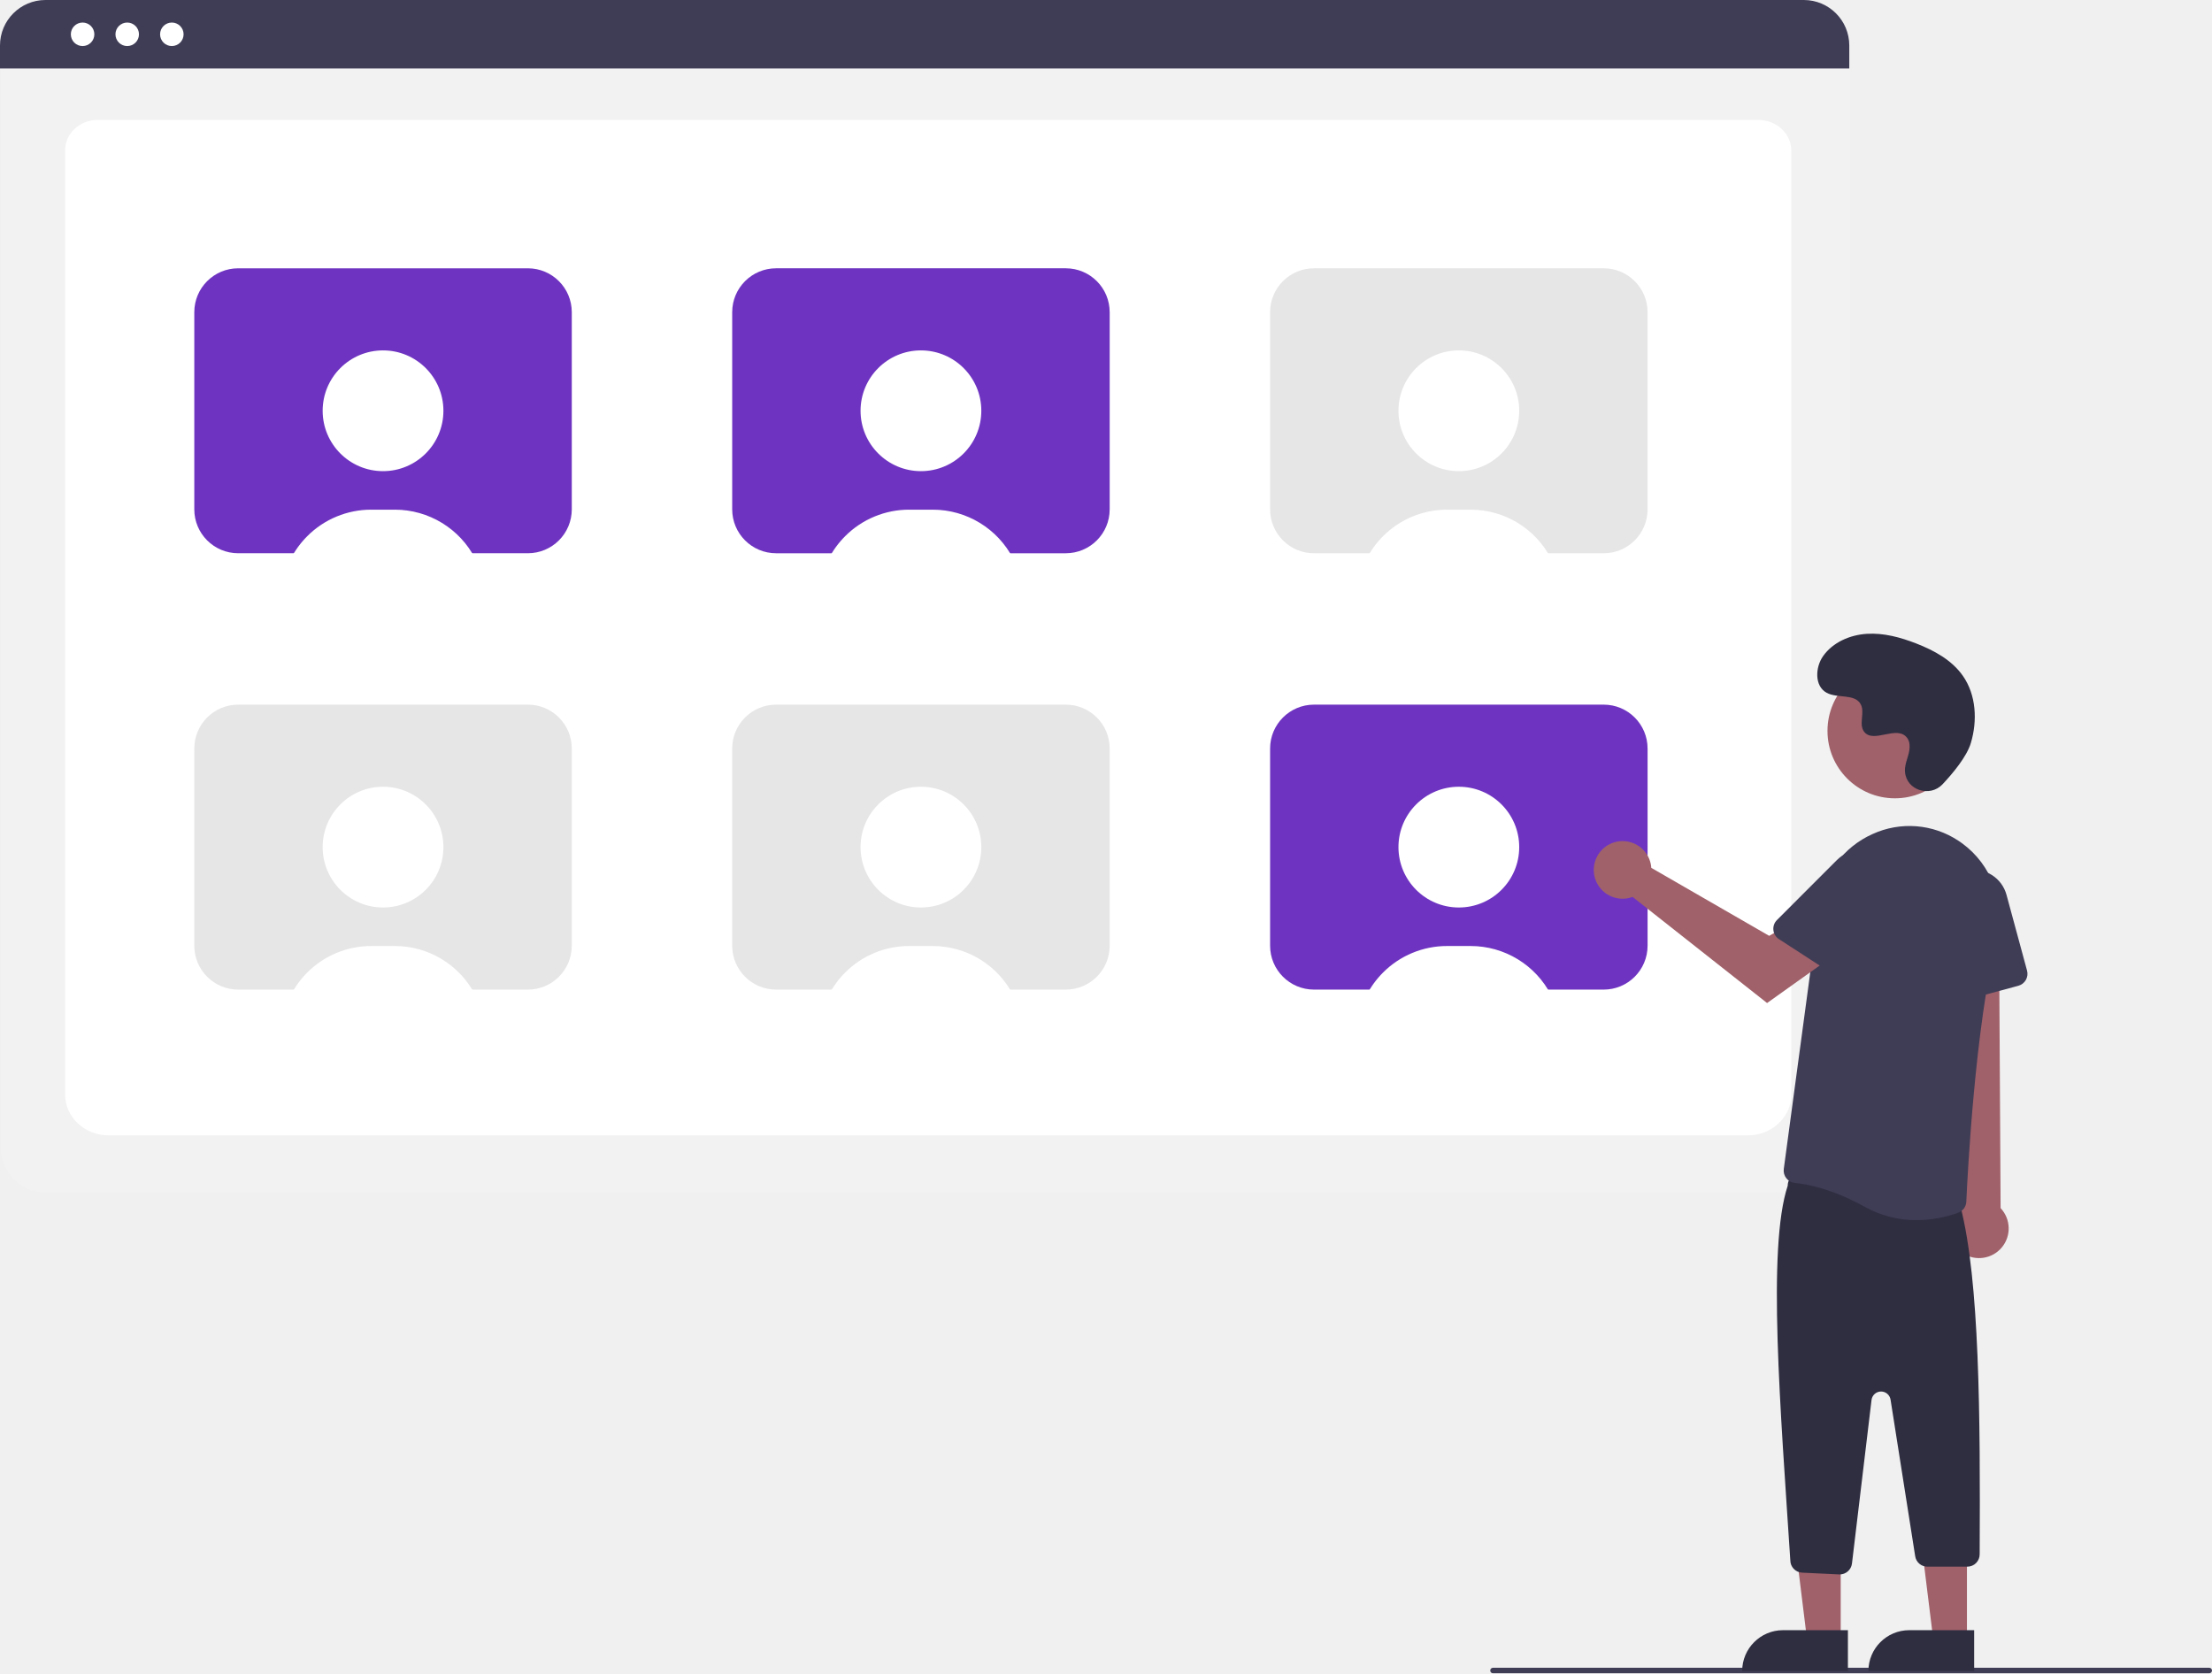
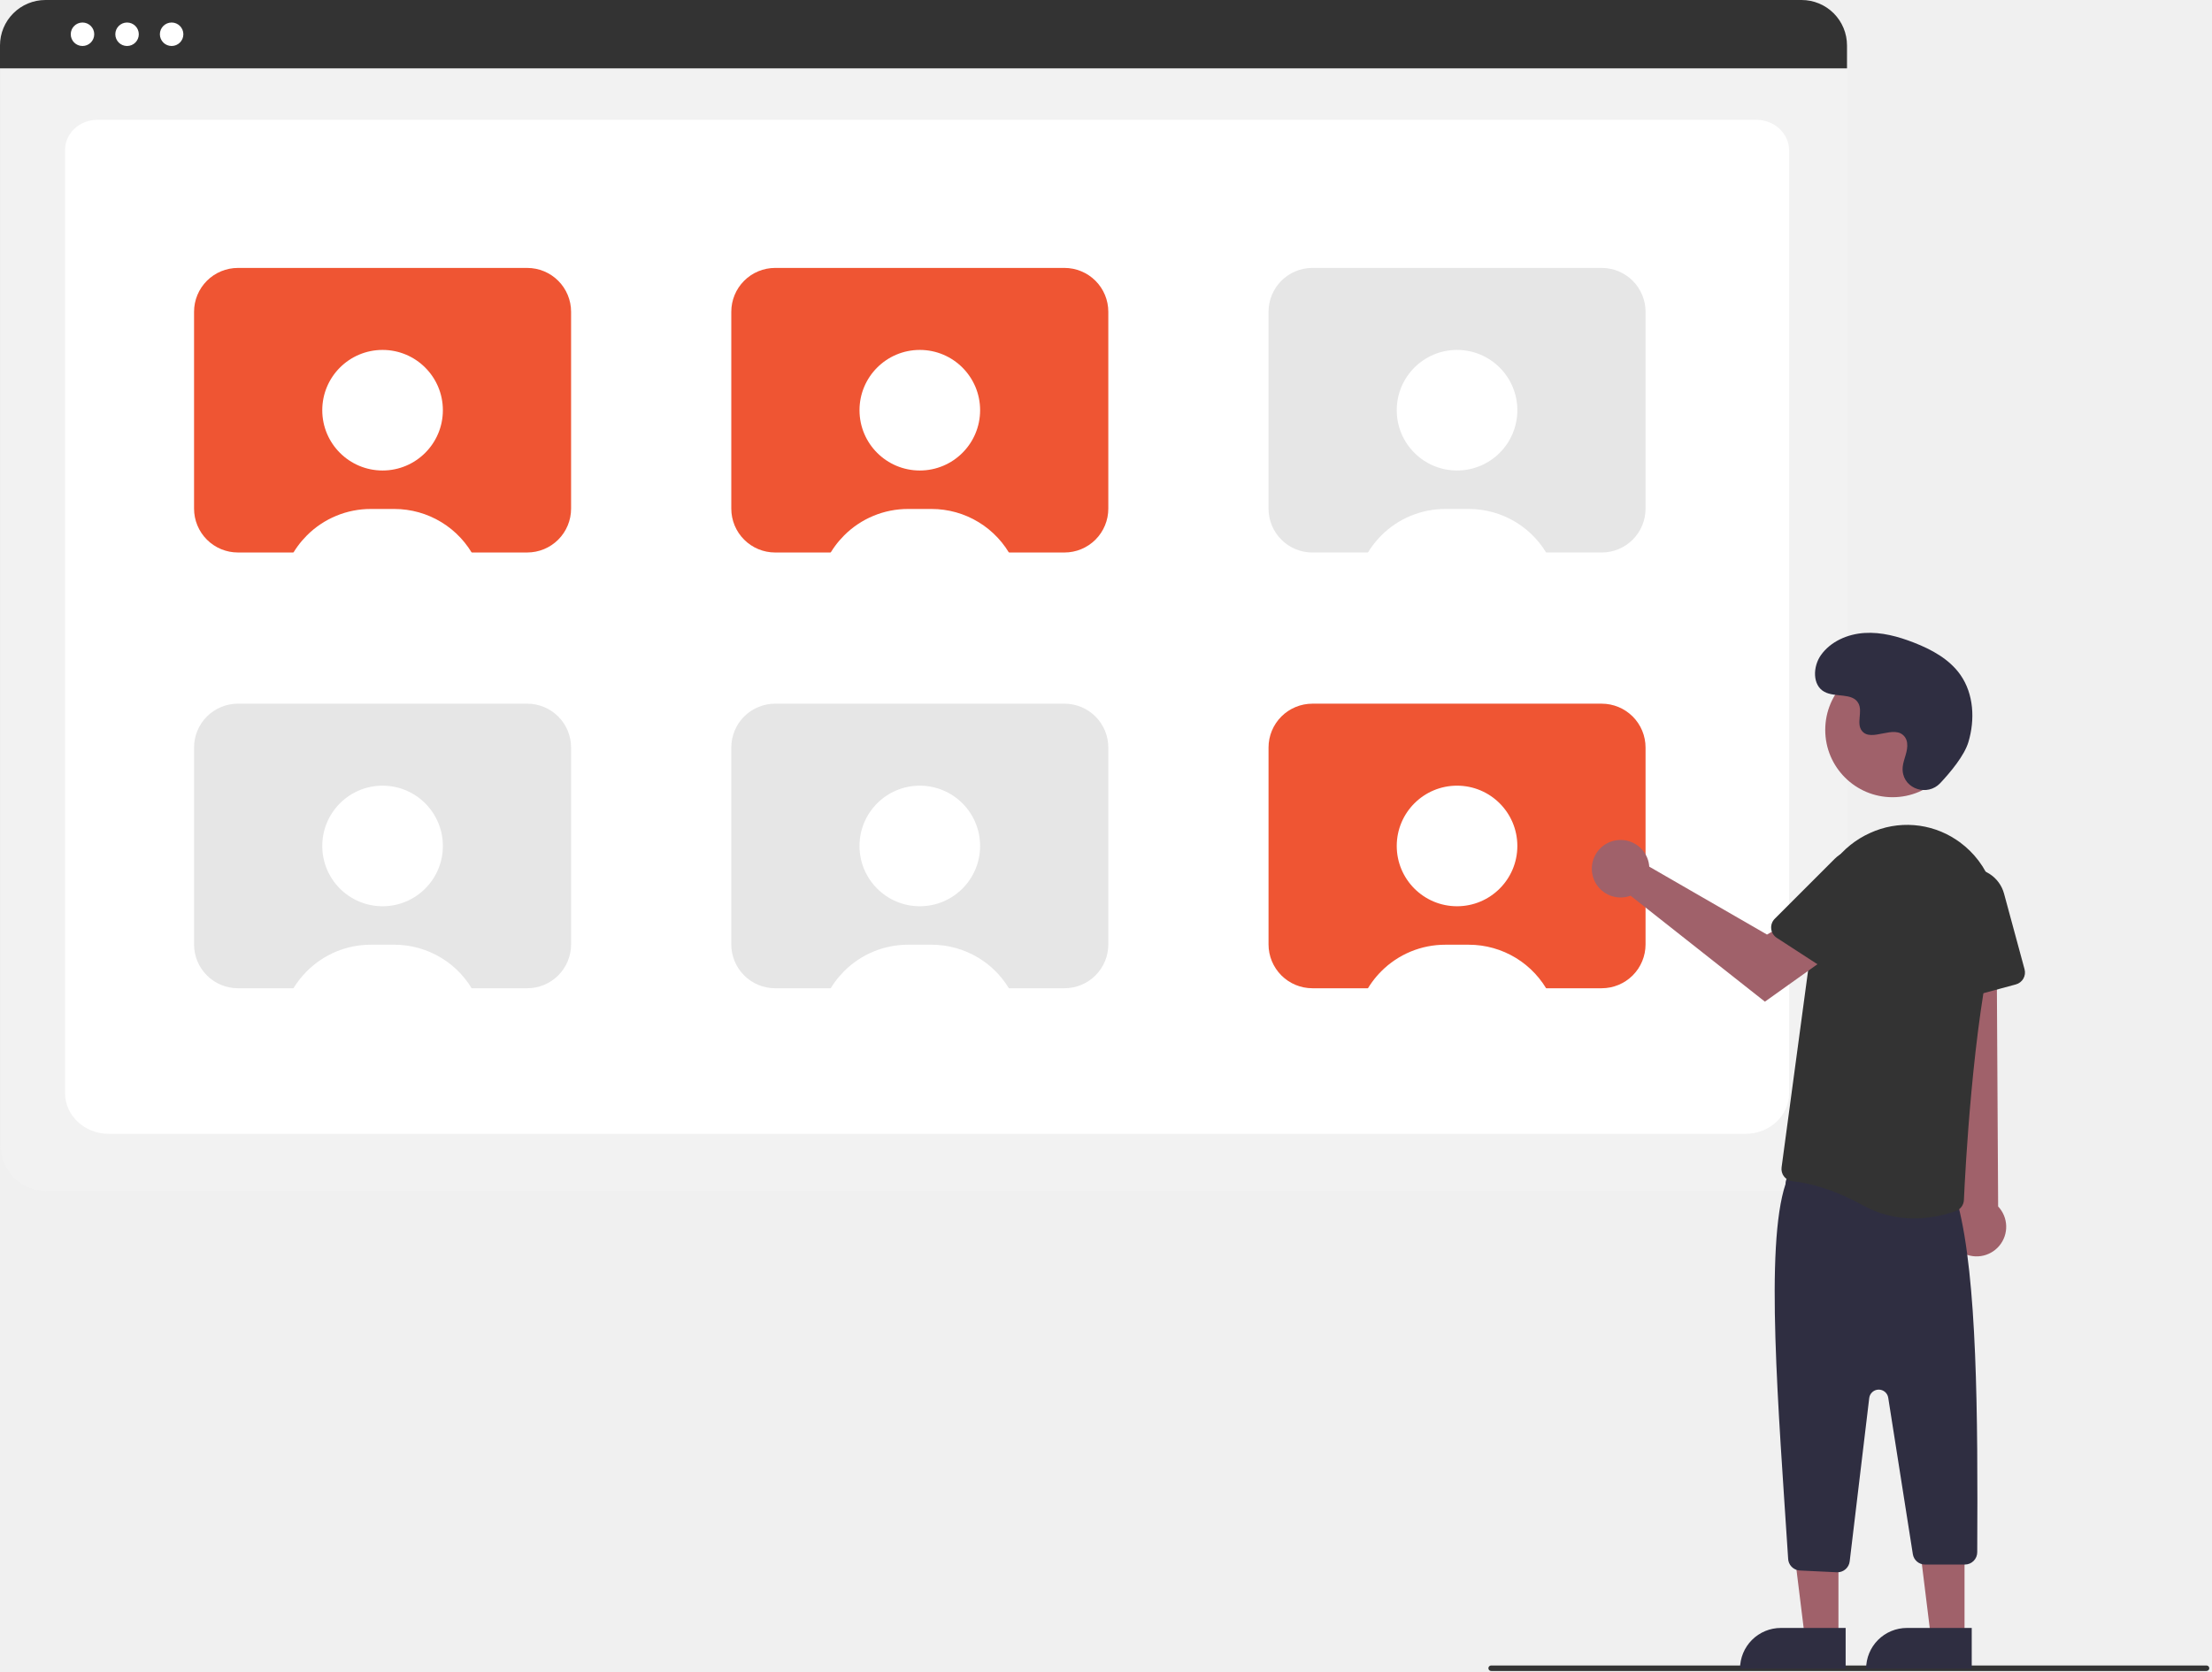
- <svg xmlns="http://www.w3.org/2000/svg" data-name="Layer 1" width="806.007" height="609.716" viewBox="0 0 806.007 609.716">
-   <path d="M854.566,579.69H213.728a16.519,16.519,0,0,1-16.5-16.5V168.036a12.102,12.102,0,0,1,12.088-12.088H858.769a12.311,12.311,0,0,1,12.297,12.297V563.19A16.519,16.519,0,0,1,854.566,579.69Z" transform="translate(-196.9963 -145.1422)" fill="#f2f2f2" />
-   <path d="M833.847,558.858H236.602c-8.755,0-15.878-6.67-15.878-14.868v-344.105c0-6.08,5.278-11.027,11.766-11.027H837.764c6.595,0,11.961,5.028,11.961,11.208V543.99C849.724,552.188,842.601,558.858,833.847,558.858Z" transform="translate(-196.9963 -145.1422)" fill="#fff" />
-   <path d="M870.837,170.092H196.996V161.692a16.574,16.574,0,0,1,16.56-16.55H854.277A16.574,16.574,0,0,1,870.837,161.692Z" transform="translate(-196.9963 -145.1422)" fill="#3f3d56" />
-   <circle cx="30.095" cy="12.5" r="4.283" fill="#fff" />
-   <circle cx="46.354" cy="12.5" r="4.283" fill="#fff" />
-   <circle cx="62.613" cy="12.5" r="4.283" fill="#fff" />
-   <path d="M389.344,242.908H283.794a15.996,15.996,0,0,0-16,16v71.83a15.996,15.996,0,0,0,16,16h105.55a16.002,16.002,0,0,0,16-16v-71.83A16.002,16.002,0,0,0,389.344,242.908Z" transform="translate(-196.9963 -145.1422)" fill="#6e34c1" />
-   <path d="M463.793,258.904v71.838a16,16,0,0,0,16,16H585.341a16,16,0,0,0,16-16V258.904a16,16,0,0,0-16-16H479.793A16,16,0,0,0,463.793,258.904Z" transform="translate(-196.9963 -145.1422)" fill="#6e34c1" />
-   <path d="M659.793,258.904v71.838a16,16,0,0,0,16,16H781.341a16,16,0,0,0,16-16V258.904a16,16,0,0,0-16-16H675.793A16,16,0,0,0,659.793,258.904Z" transform="translate(-196.9963 -145.1422)" fill="#e6e6e6" />
-   <path d="M267.793,417.904v71.838a16,16,0,0,0,16,16H389.341a16,16,0,0,0,16-16V417.904a16,16,0,0,0-16-16H283.793A16,16,0,0,0,267.793,417.904Z" transform="translate(-196.9963 -145.1422)" fill="#e6e6e6" />
-   <path d="M463.793,417.904v71.838a16,16,0,0,0,16,16H585.341a16,16,0,0,0,16-16V417.904a16,16,0,0,0-16-16H479.793A16,16,0,0,0,463.793,417.904Z" transform="translate(-196.9963 -145.1422)" fill="#e6e6e6" />
-   <path d="M659.793,417.904v71.838a16,16,0,0,0,16,16H781.341a16,16,0,0,0,16-16V417.904a16,16,0,0,0-16-16H675.793A16,16,0,0,0,659.793,417.904Z" transform="translate(-196.9963 -145.1422)" fill="#6e34c1" />
-   <circle cx="139.57" cy="149.681" r="22" fill="#fff" />
-   <path d="M370.184,348.738H302.944a33.368,33.368,0,0,1,6.01-8.22,32.891,32.891,0,0,1,23.33-9.66h8.56A32.988,32.988,0,0,1,370.184,348.738Z" transform="translate(-196.9963 -145.1422)" fill="#fff" />
-   <circle cx="335.57" cy="149.681" r="22" fill="#fff" />
-   <path d="M566.184,348.738H498.944a33.368,33.368,0,0,1,6.01-8.22,32.891,32.891,0,0,1,23.33-9.66h8.56A32.988,32.988,0,0,1,566.184,348.738Z" transform="translate(-196.9963 -145.1422)" fill="#fff" />
-   <circle cx="531.57" cy="149.681" r="22" fill="#fff" />
-   <path d="M762.184,348.738H694.944a33.368,33.368,0,0,1,6.01-8.22,32.891,32.891,0,0,1,23.33-9.66h8.56A32.988,32.988,0,0,1,762.184,348.738Z" transform="translate(-196.9963 -145.1422)" fill="#fff" />
-   <circle cx="139.57" cy="308.681" r="22" fill="#fff" />
-   <path d="M370.184,507.738H302.944a33.368,33.368,0,0,1,6.01-8.22,32.891,32.891,0,0,1,23.33-9.66h8.56A32.988,32.988,0,0,1,370.184,507.738Z" transform="translate(-196.9963 -145.1422)" fill="#fff" />
-   <circle cx="335.57" cy="308.681" r="22" fill="#fff" />
-   <path d="M566.184,507.738H498.944a33.368,33.368,0,0,1,6.01-8.22,32.891,32.891,0,0,1,23.33-9.66h8.56A32.988,32.988,0,0,1,566.184,507.738Z" transform="translate(-196.9963 -145.1422)" fill="#fff" />
-   <circle cx="531.57" cy="308.681" r="22" fill="#fff" />
-   <path d="M762.184,507.738H694.944a33.368,33.368,0,0,1,6.01-8.22,32.891,32.891,0,0,1,23.33-9.66h8.56A32.988,32.988,0,0,1,762.184,507.738Z" transform="translate(-196.9963 -145.1422)" fill="#fff" />
-   <path d="M1002.004,754.858h-261a1,1,0,0,1,0-2h261a1,1,0,0,1,0,2Z" transform="translate(-196.9963 -145.1422)" fill="#3f3d56" />
-   <polygon points="670.716 597.522 658.457 597.521 652.624 550.233 670.718 550.234 670.716 597.522" fill="#a0616a" />
-   <path d="M649.699,594.018h23.644a0,0,0,0,1,0,0v14.887a0,0,0,0,1,0,0H634.812a0,0,0,0,1,0,0v0A14.887,14.887,0,0,1,649.699,594.018Z" fill="#2f2e41" />
-   <polygon points="716.716 597.522 704.457 597.521 698.624 550.233 716.718 550.234 716.716 597.522" fill="#a0616a" />
-   <path d="M695.699,594.018h23.644a0,0,0,0,1,0,0v14.887a0,0,0,0,1,0,0H680.812a0,0,0,0,1,0,0v0A14.887,14.887,0,0,1,695.699,594.018Z" fill="#2f2e41" />
-   <path d="M912.215,601.826a10.743,10.743,0,0,1-2.062-16.343l-8.072-114.558,23.253,2.255.639,112.187a10.801,10.801,0,0,1-13.757,16.459Z" transform="translate(-196.9963 -145.1422)" fill="#a0616a" />
-   <path d="M867.133,718.841,853.637,718.198a4.499,4.499,0,0,1-4.286-4.463c-3.558-54.919-8.486-113.807-.942-136.557a4.501,4.501,0,0,1,5.146-4.485l53.994,7.838a4.474,4.474,0,0,1,3.854,4.42c6.894,26.936,7.205,75.782,6.944,126.534a4.5,4.5,0,0,1-4.5,4.534H899.297a4.479,4.479,0,0,1-4.445-3.801l-8.977-57.067a3.5,3.5,0,0,0-6.933.128l-7.126,59.603a4.517,4.517,0,0,1-4.469,3.966Q867.241,718.847,867.133,718.841Z" transform="translate(-196.9963 -145.1422)" fill="#2f2e41" />
-   <path d="M876.634,584.956c-11.899-6.611-21.197-8.349-25.68-8.796a4.418,4.418,0,0,1-3.053-1.673,4.478,4.478,0,0,1-.931-3.401l12.938-96.051a33.219,33.219,0,0,1,19.364-25.957,32.306,32.306,0,0,1,31.396,2.461q.665.442,1.305.903A33.178,33.178,0,0,1,924.608,487.016c-7.934,32.455-10.659,85.662-11.125,95.999a4.465,4.465,0,0,1-2.918,4.005,45.085,45.085,0,0,1-15.226,2.711A38.124,38.124,0,0,1,876.634,584.956Z" transform="translate(-196.9963 -145.1422)" fill="#3f3d56" />
-   <path d="M907.344,509.418a4.482,4.482,0,0,1-1.859-3.401l-1.704-30.876A12.399,12.399,0,0,1,928.128,471.214l7.485,27.605a4.505,4.505,0,0,1-3.166,5.521l-21.291,5.773A4.483,4.483,0,0,1,907.344,509.418Z" transform="translate(-196.9963 -145.1422)" fill="#3f3d56" />
-   <circle cx="690.46" cy="266.333" r="24.561" fill="#a0616a" />
-   <path d="M798.452,459.73a10.526,10.526,0,0,1,.239,1.64l42.957,24.782,10.441-6.011,11.131,14.572-22.337,15.921-49.008-38.663a10.496,10.496,0,1,1,6.576-12.241Z" transform="translate(-196.9963 -145.1422)" fill="#a0616a" />
-   <path d="M843.183,484.045a4.482,4.482,0,0,1,1.293-3.653l21.863-21.868a12.399,12.399,0,0,1,19.168,15.516l-15.57,23.992a4.505,4.505,0,0,1-6.224,1.325l-18.504-12.009A4.483,4.483,0,0,1,843.183,484.045Z" transform="translate(-196.9963 -145.1422)" fill="#3f3d56" />
-   <path d="M904.837,430.907c-4.582,4.881-13.091,2.261-13.688-4.407a8.054,8.054,0,0,1,.01-1.556c.308-2.954,2.015-5.635,1.606-8.754a4.59,4.59,0,0,0-.84-2.149c-3.651-4.889-12.222,2.187-15.668-2.239-2.113-2.714.371-6.987-1.251-10.021-2.14-4.004-8.479-2.029-12.454-4.221-4.423-2.439-4.158-9.225-1.247-13.353,3.551-5.034,9.776-7.72,15.923-8.107s12.253,1.275,17.992,3.511c6.521,2.541,12.988,6.054,17.001,11.788,4.88,6.973,5.35,16.348,2.909,24.502C913.645,420.862,908.578,426.922,904.837,430.907Z" transform="translate(-196.9963 -145.1422)" fill="#2f2e41" />
+ <svg xmlns="http://www.w3.org/2000/svg" width="807" height="610" viewBox="0 0 807 610" fill="none">
+   <path d="M657.57 434.548H16.732C12.357 434.543 8.163 432.803 5.07 429.71C1.977 426.616 0.237 422.422 0.232 418.048V22.894C0.235 19.689 1.51 16.617 3.776 14.35C6.042 12.084 9.115 10.809 12.32 10.806H661.773C665.033 10.809 668.159 12.106 670.464 14.412C672.77 16.717 674.067 19.843 674.07 23.103V418.048C674.065 422.422 672.325 426.616 669.232 429.71C666.139 432.803 661.945 434.543 657.57 434.548V434.548Z" fill="#F2F2F2" />
+   <path d="M636.85 413.716H39.606C30.851 413.716 23.728 407.046 23.728 398.847V54.742C23.728 48.662 29.006 43.716 35.494 43.716H640.767C647.363 43.716 652.728 48.744 652.728 54.924V398.847C652.728 407.046 645.605 413.716 636.85 413.716Z" fill="white" />
+   <path d="M673.84 24.95H0V16.55C0.006 12.161 1.753 7.953 4.858 4.851C7.962 1.748 12.171 0.004 16.56 0H657.28C661.669 0.004 665.878 1.748 668.982 4.851C672.087 7.953 673.834 12.161 673.84 16.55V24.95Z" fill="#333333" />
+   <path d="M30.095 16.783C32.461 16.783 34.379 14.866 34.379 12.5C34.379 10.134 32.461 8.217 30.095 8.217C27.73 8.217 25.812 10.134 25.812 12.5C25.812 14.866 27.73 16.783 30.095 16.783Z" fill="white" />
+   <path d="M46.354 16.783C48.72 16.783 50.638 14.866 50.638 12.5C50.638 10.134 48.72 8.217 46.354 8.217C43.989 8.217 42.071 10.134 42.071 12.5C42.071 14.866 43.989 16.783 46.354 16.783Z" fill="white" />
+   <path d="M62.613 16.783C64.979 16.783 66.896 14.866 66.896 12.5C66.896 10.134 64.979 8.217 62.613 8.217C60.247 8.217 58.33 10.134 58.33 12.5C58.33 14.866 60.247 16.783 62.613 16.783Z" fill="white" />
+   <path d="M192.348 97.766H86.798C84.697 97.765 82.616 98.178 80.674 98.982C78.733 99.786 76.969 100.965 75.483 102.451C73.997 103.937 72.819 105.701 72.015 107.642C71.211 109.583 70.797 111.664 70.798 113.766V185.596C70.797 187.697 71.211 189.778 72.015 191.719C72.819 193.661 73.997 195.425 75.483 196.911C76.969 198.396 78.733 199.575 80.674 200.379C82.616 201.183 84.697 201.596 86.798 201.596H192.348C196.591 201.595 200.661 199.909 203.661 196.909C206.662 193.908 208.348 189.839 208.348 185.596V113.766C208.348 109.522 206.662 105.453 203.661 102.453C200.661 99.452 196.591 97.766 192.348 97.766V97.766Z" fill="#EF5533" />
+   <path d="M266.797 113.762V185.6C266.797 189.844 268.482 193.913 271.483 196.914C274.484 199.915 278.553 201.6 282.797 201.6H388.344C392.588 201.6 396.658 199.915 399.658 196.914C402.659 193.913 404.344 189.844 404.344 185.6V113.762C404.344 109.518 402.659 105.449 399.658 102.448C396.658 99.447 392.588 97.762 388.344 97.762H282.797C278.553 97.762 274.484 99.447 271.483 102.448C268.482 105.449 266.797 109.518 266.797 113.762Z" fill="#EF5533" />
+   <path d="M462.797 113.762V185.6C462.797 189.844 464.482 193.913 467.483 196.914C470.483 199.915 474.553 201.6 478.797 201.6H584.344C588.588 201.6 592.658 199.915 595.658 196.914C598.659 193.913 600.344 189.844 600.344 185.6V113.762C600.344 109.518 598.659 105.449 595.658 102.448C592.658 99.447 588.588 97.762 584.344 97.762H478.797C474.553 97.762 470.483 99.447 467.483 102.448C464.482 105.449 462.797 109.518 462.797 113.762Z" fill="#E6E6E6" />
+   <path d="M70.797 272.762V344.6C70.797 348.844 72.482 352.913 75.483 355.914C78.484 358.915 82.553 360.6 86.797 360.6H192.345C196.588 360.6 200.658 358.915 203.658 355.914C206.659 352.913 208.345 348.844 208.345 344.6V272.762C208.345 268.518 206.659 264.449 203.658 261.448C200.658 258.447 196.588 256.762 192.345 256.762H86.797C82.553 256.762 78.484 258.447 75.483 261.448C72.482 264.449 70.797 268.518 70.797 272.762Z" fill="#E6E6E6" />
+   <path d="M266.797 272.762V344.6C266.797 348.844 268.482 352.913 271.483 355.914C274.484 358.915 278.553 360.6 282.797 360.6H388.344C392.588 360.6 396.658 358.915 399.658 355.914C402.659 352.913 404.344 348.844 404.344 344.6V272.762C404.344 268.518 402.659 264.449 399.658 261.448C396.658 258.447 392.588 256.762 388.344 256.762H282.797C278.553 256.762 274.484 258.447 271.483 261.448C268.482 264.449 266.797 268.518 266.797 272.762Z" fill="#E6E6E6" />
+   <path d="M462.797 272.762V344.6C462.797 348.844 464.482 352.913 467.483 355.914C470.483 358.915 474.553 360.6 478.797 360.6H584.344C588.588 360.6 592.658 358.915 595.658 355.914C598.659 352.913 600.344 348.844 600.344 344.6V272.762C600.344 268.518 598.659 264.449 595.658 261.448C592.658 258.447 588.588 256.762 584.344 256.762H478.797C474.553 256.762 470.483 258.447 467.483 261.448C464.482 264.449 462.797 268.518 462.797 272.762Z" fill="#EF5533" />
+   <path d="M139.571 171.681C151.721 171.681 161.571 161.831 161.571 149.681C161.571 137.531 151.721 127.681 139.571 127.681C127.42 127.681 117.571 137.531 117.571 149.681C117.571 161.831 127.42 171.681 139.571 171.681Z" fill="white" />
+   <path d="M173.188 203.596H105.948C107.519 200.564 109.546 197.792 111.958 195.376C115.019 192.308 118.655 189.875 122.659 188.218C126.663 186.56 130.955 185.71 135.288 185.716H143.848C149.909 185.713 155.854 187.38 161.03 190.534C166.205 193.688 170.412 198.208 173.188 203.596V203.596Z" fill="white" />
+   <path d="M335.571 171.681C347.721 171.681 357.571 161.831 357.571 149.681C357.571 137.531 347.721 127.681 335.571 127.681C323.42 127.681 313.571 137.531 313.571 149.681C313.571 161.831 323.42 171.681 335.571 171.681Z" fill="white" />
+   <path d="M369.188 203.596H301.948C303.519 200.564 305.546 197.792 307.958 195.376C311.019 192.308 314.655 189.875 318.659 188.218C322.663 186.56 326.955 185.71 331.288 185.716H339.848C345.909 185.713 351.854 187.38 357.03 190.534C362.205 193.688 366.412 198.208 369.188 203.596V203.596Z" fill="white" />
+   <path d="M531.571 171.681C543.721 171.681 553.571 161.831 553.571 149.681C553.571 137.531 543.721 127.681 531.571 127.681C519.42 127.681 509.571 137.531 509.571 149.681C509.571 161.831 519.42 171.681 531.571 171.681Z" fill="white" />
+   <path d="M565.188 203.596H497.948C499.519 200.564 501.546 197.792 503.958 195.376C507.019 192.308 510.655 189.875 514.659 188.218C518.663 186.56 522.955 185.71 527.288 185.716H535.848C541.909 185.713 547.854 187.38 553.03 190.534C558.205 193.688 562.412 198.208 565.188 203.596V203.596Z" fill="white" />
+   <path d="M139.571 330.681C151.721 330.681 161.571 320.831 161.571 308.681C161.571 296.531 151.721 286.681 139.571 286.681C127.42 286.681 117.571 296.531 117.571 308.681C117.571 320.831 127.42 330.681 139.571 330.681Z" fill="white" />
+   <path d="M173.188 362.596H105.948C107.519 359.564 109.546 356.792 111.958 354.376C115.019 351.308 118.655 348.875 122.659 347.218C126.663 345.56 130.955 344.71 135.288 344.716H143.848C149.909 344.713 155.854 346.38 161.03 349.534C166.205 352.688 170.412 357.208 173.188 362.596V362.596Z" fill="white" />
+   <path d="M335.571 330.681C347.721 330.681 357.571 320.831 357.571 308.681C357.571 296.531 347.721 286.681 335.571 286.681C323.42 286.681 313.571 296.531 313.571 308.681C313.571 320.831 323.42 330.681 335.571 330.681Z" fill="white" />
+   <path d="M369.188 362.596H301.948C303.519 359.564 305.546 356.792 307.958 354.376C311.019 351.308 314.655 348.875 318.659 347.218C322.663 345.56 326.955 344.71 331.288 344.716H339.848C345.909 344.713 351.854 346.38 357.03 349.534C362.205 352.688 366.412 357.208 369.188 362.596V362.596Z" fill="white" />
+   <path d="M531.571 330.681C543.721 330.681 553.571 320.831 553.571 308.681C553.571 296.531 543.721 286.681 531.571 286.681C519.42 286.681 509.571 296.531 509.571 308.681C509.571 320.831 519.42 330.681 531.571 330.681Z" fill="white" />
+   <path d="M565.188 362.596H497.948C499.519 359.564 501.546 356.792 503.958 354.376C507.019 351.308 510.655 348.875 514.659 347.218C518.663 345.56 522.955 344.71 527.288 344.716H535.848C541.909 344.713 547.854 346.38 553.03 349.534C558.205 352.688 562.412 357.208 565.188 362.596V362.596Z" fill="white" />
+   <path d="M805.007 609.716H544.007C543.742 609.716 543.488 609.61 543.3 609.423C543.113 609.235 543.007 608.981 543.007 608.716C543.007 608.45 543.113 608.196 543.3 608.008C543.488 607.821 543.742 607.716 544.007 607.716H805.007C805.273 607.716 805.527 607.821 805.714 608.008C805.902 608.196 806.007 608.45 806.007 608.716C806.007 608.981 805.902 609.235 805.714 609.423C805.527 609.61 805.273 609.716 805.007 609.716Z" fill="#333333" />
+   <path d="M670.716 597.522L658.457 597.521L652.624 550.233L670.718 550.234L670.716 597.522Z" fill="#A0616A" />
+   <path d="M649.699 594.018H673.343V608.905H634.813C634.812 606.95 635.198 605.014 635.946 603.208C636.694 601.402 637.79 599.761 639.173 598.379C640.555 596.996 642.196 595.9 644.002 595.152C645.809 594.403 647.744 594.018 649.699 594.018V594.018Z" fill="#2F2E41" />
+   <path d="M716.716 597.522L704.457 597.521L698.624 550.233L716.718 550.234L716.716 597.522Z" fill="#A0616A" />
+   <path d="M695.699 594.018H719.343V608.905H680.813C680.812 606.95 681.198 605.014 681.946 603.208C682.694 601.402 683.79 599.761 685.173 598.379C686.555 596.996 688.196 595.9 690.002 595.152C691.809 594.403 693.744 594.018 695.699 594.018V594.018Z" fill="#2F2E41" />
+   <path d="M715.219 456.683C713.898 455.834 712.78 454.705 711.942 453.376C711.105 452.047 710.569 450.551 710.372 448.993C710.176 447.435 710.323 445.853 710.804 444.358C711.285 442.863 712.088 441.491 713.157 440.34L705.084 325.782L728.337 328.038L728.976 440.224C730.791 442.147 731.837 444.669 731.917 447.312C731.996 449.955 731.104 452.535 729.408 454.564C727.712 456.593 725.331 457.929 722.716 458.32C720.101 458.711 717.433 458.128 715.219 456.683V456.683Z" fill="#A0616A" />
+   <path d="M670.137 573.699L656.641 573.056C655.491 573.001 654.406 572.508 653.609 571.678C652.811 570.848 652.363 569.744 652.355 568.593C648.797 513.673 643.869 454.785 651.413 432.036C651.408 431.388 651.544 430.746 651.811 430.155C652.077 429.564 652.468 429.038 652.957 428.612C653.445 428.186 654.02 427.871 654.642 427.688C655.264 427.504 655.918 427.458 656.559 427.551L710.553 435.389C711.62 435.538 712.597 436.067 713.305 436.879C714.013 437.691 714.404 438.731 714.407 439.808C721.3 466.745 721.612 515.59 721.351 566.343C721.355 566.936 721.242 567.525 721.018 568.075C720.794 568.625 720.463 569.125 720.045 569.547C719.627 569.968 719.129 570.303 718.581 570.531C718.033 570.759 717.445 570.877 716.851 570.877H702.301C701.227 570.881 700.188 570.5 699.372 569.802C698.556 569.105 698.018 568.137 697.855 567.076L688.878 510.009C688.747 509.174 688.318 508.414 687.671 507.871C687.024 507.328 686.201 507.037 685.356 507.053C684.511 507.068 683.7 507.389 683.073 507.956C682.446 508.523 682.046 509.297 681.946 510.137L674.819 569.739C674.685 570.831 674.157 571.836 673.334 572.566C672.512 573.297 671.451 573.701 670.351 573.705C670.28 573.705 670.209 573.703 670.137 573.699Z" fill="#2F2E41" />
+   <path d="M679.638 439.814C667.739 433.203 658.441 431.466 653.958 431.018C653.362 430.961 652.784 430.783 652.26 430.495C651.735 430.208 651.274 429.817 650.905 429.345C650.527 428.871 650.25 428.325 650.09 427.74C649.93 427.156 649.89 426.545 649.973 425.944L662.911 329.893C663.656 324.274 665.826 318.939 669.215 314.395C672.605 309.852 677.1 306.251 682.274 303.936C687.283 301.634 692.797 300.651 698.292 301.082C703.788 301.513 709.081 303.343 713.67 306.397C714.113 306.692 714.548 306.993 714.975 307.301C720.259 311.172 724.279 316.521 726.528 322.674C728.777 328.827 729.154 335.507 727.612 341.874C719.678 374.329 716.953 427.536 716.487 437.873C716.451 438.754 716.154 439.604 715.635 440.317C715.115 441.03 714.397 441.573 713.569 441.878C708.688 443.652 703.537 444.569 698.343 444.589C691.802 444.628 685.36 442.984 679.638 439.814Z" fill="#333333" />
+   <path d="M710.348 364.275C709.803 363.884 709.354 363.375 709.032 362.786C708.71 362.198 708.525 361.545 708.489 360.875L706.785 329.999C706.617 326.94 707.587 323.927 709.508 321.54C711.43 319.154 714.166 317.564 717.191 317.076C720.216 316.588 723.314 317.237 725.888 318.898C728.462 320.56 730.33 323.115 731.132 326.072L738.616 353.677C738.927 354.828 738.769 356.057 738.175 357.092C737.582 358.127 736.602 358.884 735.451 359.197L714.16 364.97C713.513 365.147 712.835 365.176 712.175 365.056C711.515 364.936 710.891 364.669 710.348 364.275V364.275Z" fill="#333333" />
+   <path d="M690.46 290.895C704.024 290.895 715.021 279.898 715.021 266.333C715.021 252.769 704.024 241.772 690.46 241.772C676.895 241.772 665.899 252.769 665.899 266.333C665.899 279.898 676.895 290.895 690.46 290.895Z" fill="#A0616A" />
+   <path d="M601.456 314.588C601.579 315.128 601.659 315.676 601.695 316.228L644.653 341.01L655.094 334.999L666.225 349.572L643.888 365.492L594.88 326.83C592.881 327.569 590.705 327.683 588.64 327.155C586.575 326.628 584.719 325.484 583.32 323.876C581.921 322.268 581.045 320.273 580.807 318.155C580.57 316.037 580.983 313.897 581.992 312.019C583 310.142 584.556 308.616 586.453 307.644C588.35 306.673 590.498 306.302 592.611 306.58C594.724 306.859 596.702 307.775 598.282 309.205C599.862 310.636 600.969 312.513 601.456 314.588V314.588Z" fill="#A0616A" />
+   <path d="M646.187 338.903C646.115 338.236 646.194 337.561 646.418 336.929C646.642 336.297 647.005 335.723 647.48 335.249L669.344 313.381C671.51 311.215 674.401 309.927 677.461 309.766C680.52 309.605 683.531 310.583 685.912 312.511C688.293 314.438 689.877 317.179 690.357 320.205C690.837 323.231 690.179 326.327 688.512 328.897L672.942 352.889C672.291 353.889 671.27 354.591 670.103 354.839C668.937 355.087 667.719 354.863 666.717 354.215L648.213 342.206C647.65 341.842 647.175 341.356 646.825 340.785C646.474 340.213 646.256 339.57 646.187 338.903V338.903Z" fill="#333333" />
+   <path d="M707.84 285.765C703.258 290.646 694.749 288.026 694.152 281.358C694.105 280.84 694.108 280.319 694.162 279.802C694.47 276.849 696.177 274.167 695.768 271.049C695.675 270.273 695.386 269.533 694.928 268.9C691.277 264.01 682.706 271.087 679.26 266.66C677.147 263.946 679.63 259.673 678.009 256.64C675.869 252.636 669.53 254.611 665.555 252.419C661.132 249.979 661.397 243.194 664.308 239.066C667.859 234.033 674.084 231.347 680.232 230.959C686.379 230.572 692.485 232.234 698.224 234.471C704.745 237.012 711.212 240.524 715.225 246.258C720.105 253.232 720.574 262.606 718.134 270.76C716.649 275.72 711.582 281.779 707.84 285.765Z" fill="#2F2E41" />
</svg>
